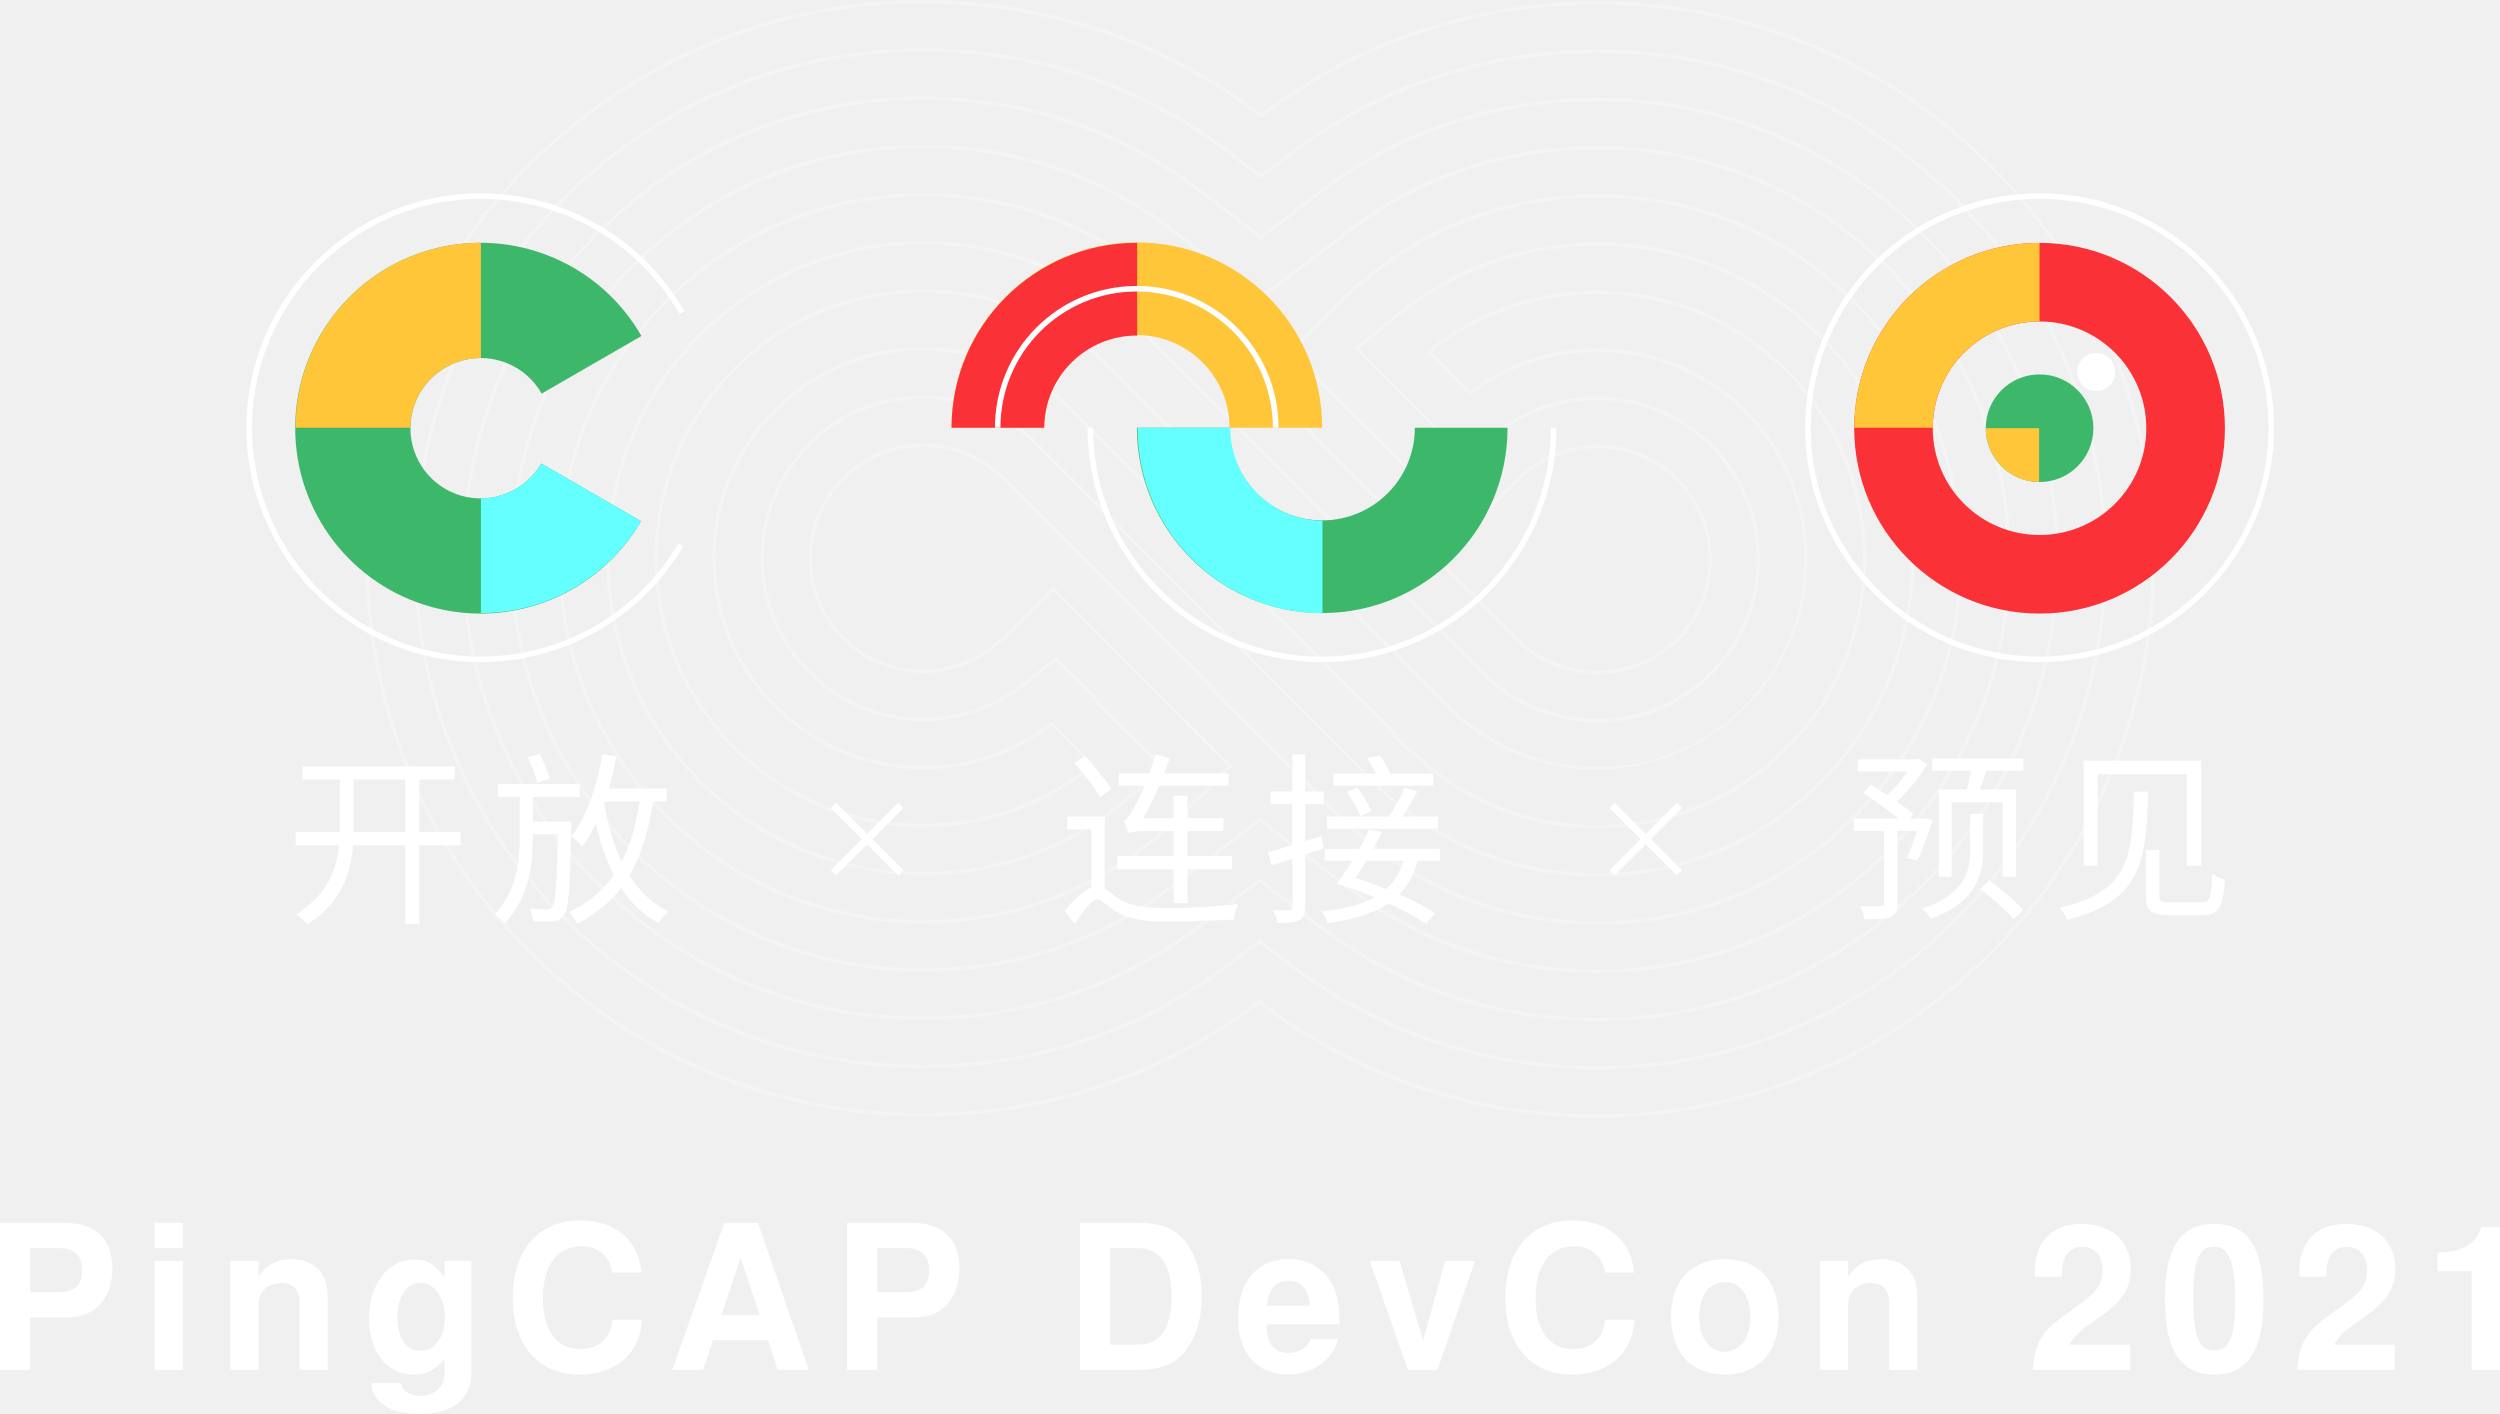
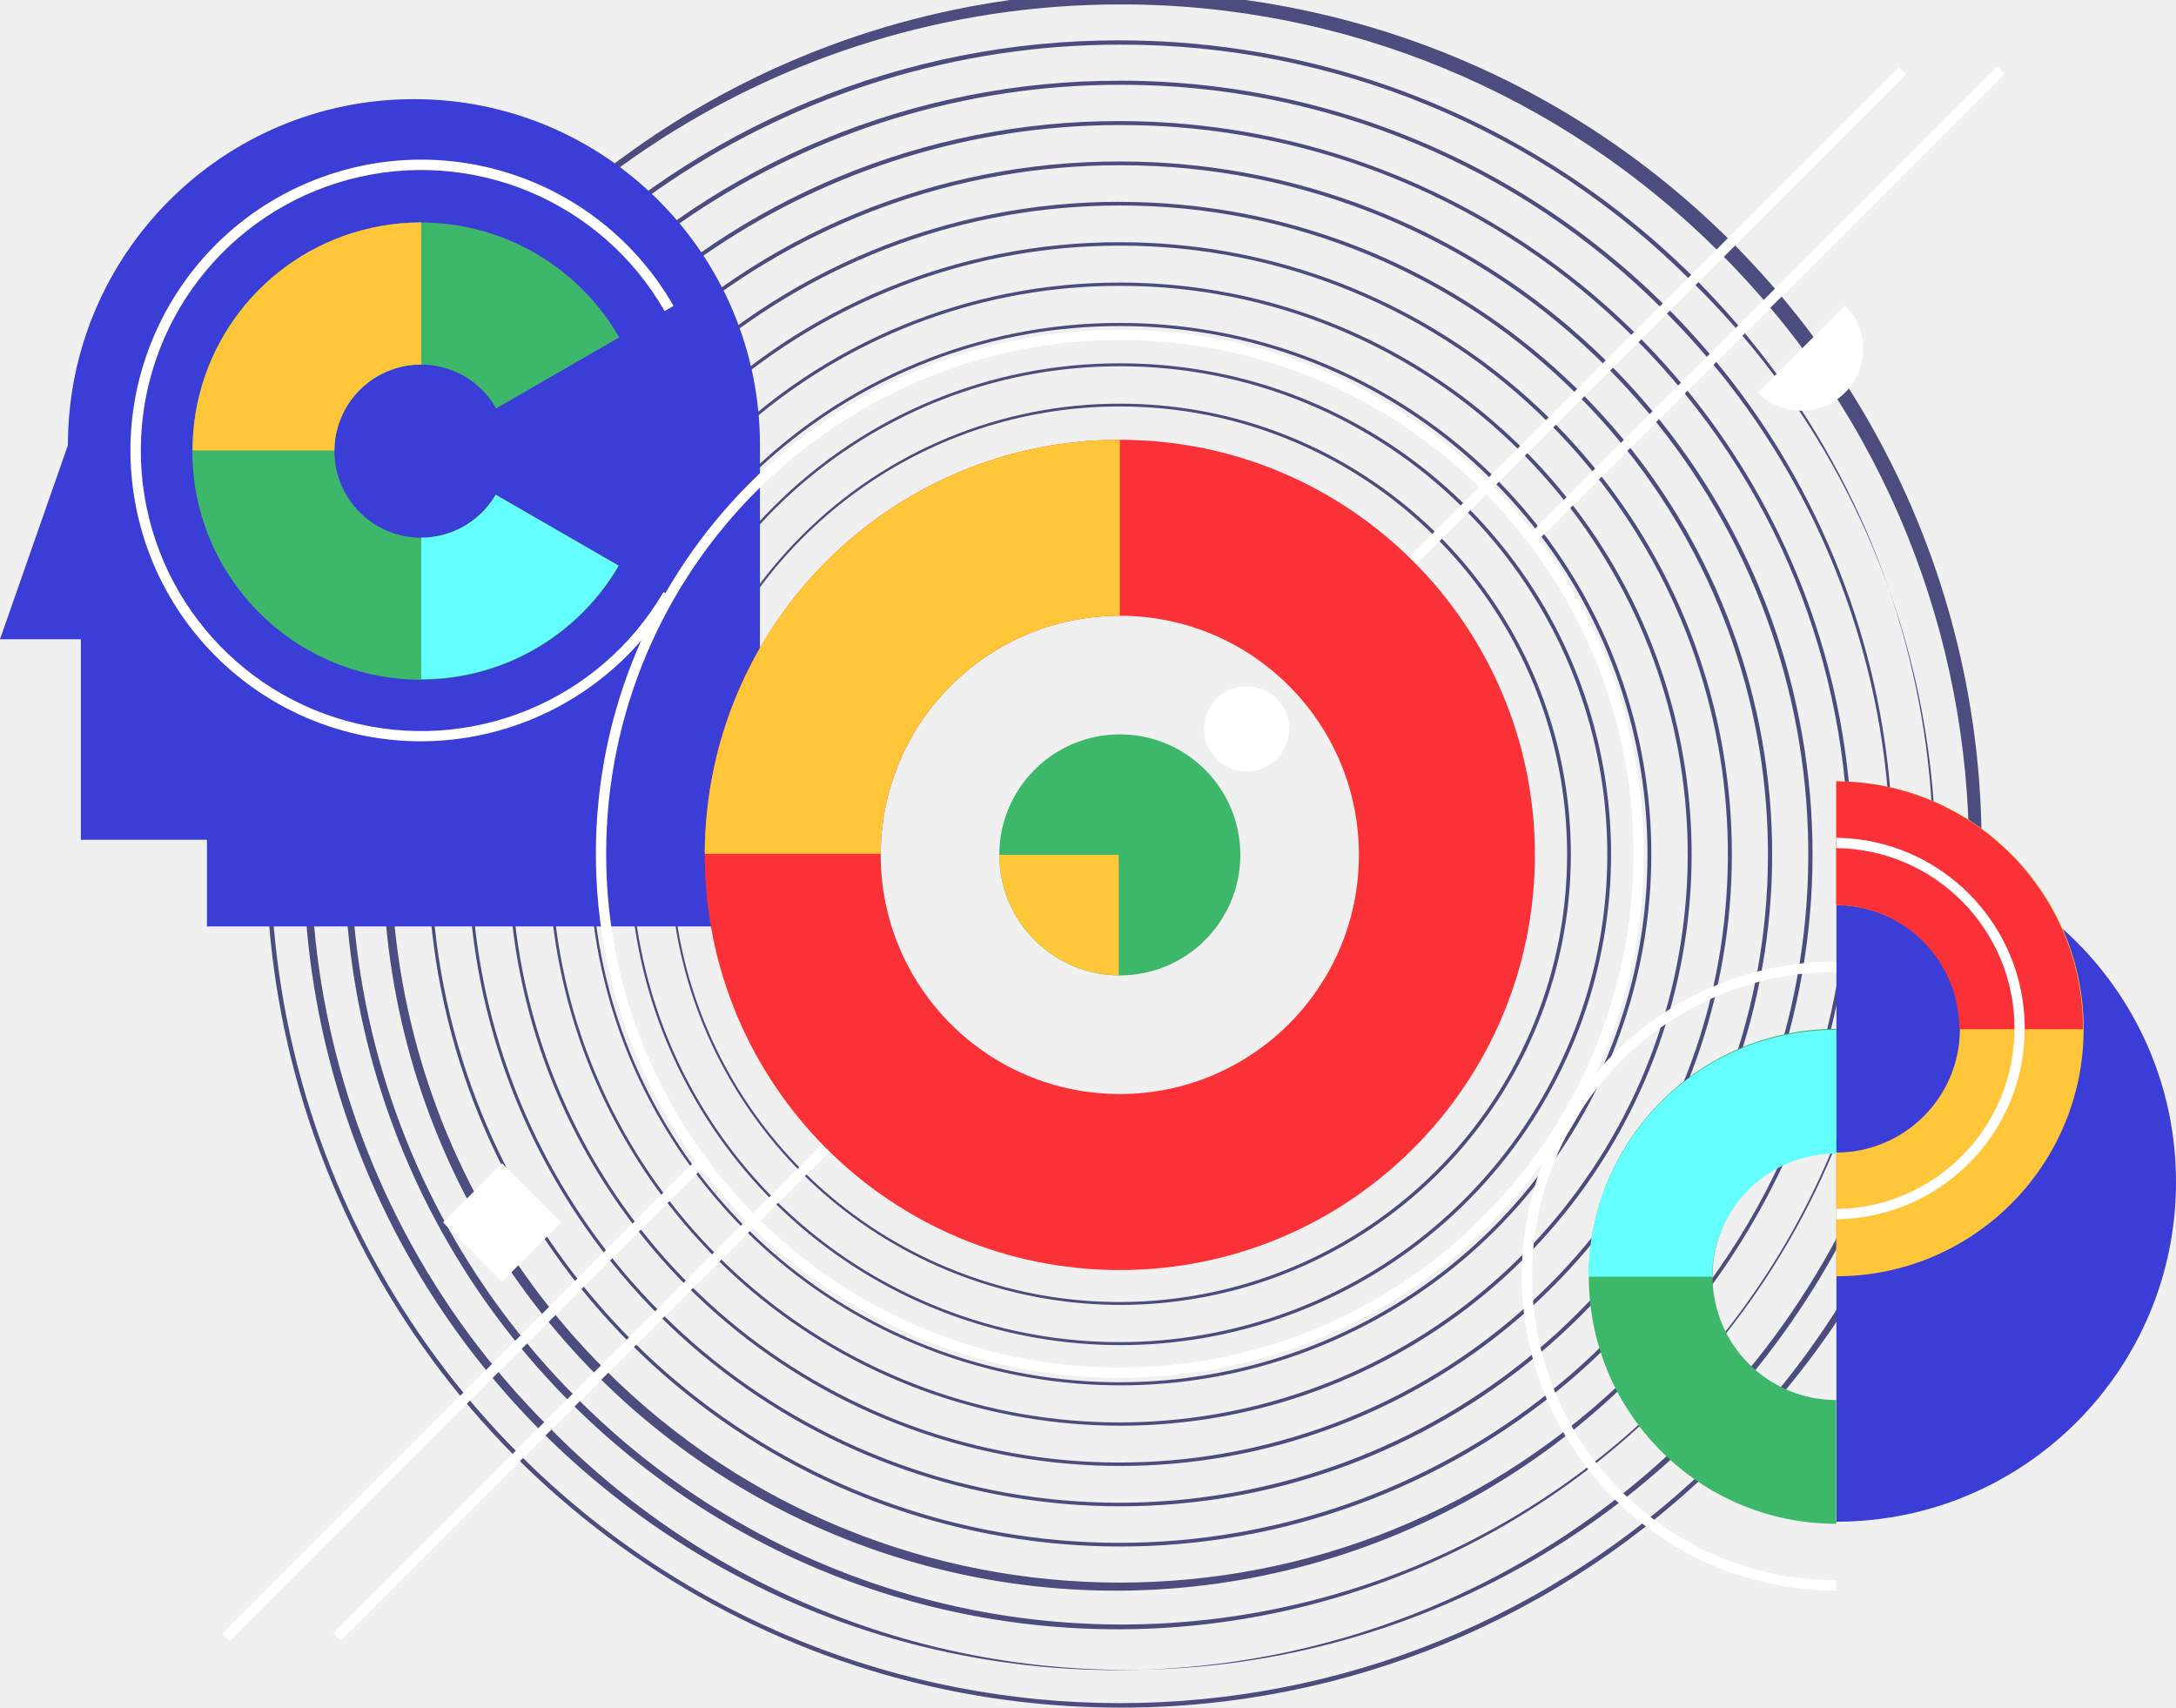
- <svg xmlns="http://www.w3.org/2000/svg" viewBox="0 0 1487.51 841.26">
+ <svg xmlns="http://www.w3.org/2000/svg" viewBox="0 0 847.21 664.73">
  <defs>
-     <style>.cls-1{fill:none;}.cls-2{isolation:isolate;}.cls-3{fill:#fff;}.cls-4{opacity:0.25;}.cls-5{fill:#3db76a;}.cls-6{fill:#fa3237;}.cls-7{fill:#ffc63a;}.cls-8{fill:#64ffff;}.cls-9{clip-path:url(#clip-path);}</style>
+     <style>.cls-1{fill:none;}.cls-2{fill:#4c4c7f;}.cls-3{fill:#3b3dd7;isolation:isolate;}.cls-4{fill:#3db76a;}.cls-5{clip-path:url(#clip-path);}.cls-6{fill:#ffc63a;}.cls-7{fill:#64ffff;}.cls-8{fill:#fff;}.cls-9{fill:#fa3237;}</style>
    <clipPath id="clip-path">
-       <path class="cls-1" d="M322.06,275.82a41.77,41.77,0,1,1,.24-41.63l59.36-34.27a110.3,110.3,0,0,0-206,54.87h0a110.29,110.29,0,0,0,205.71,55.3Z" />
+       <path class="cls-1" d="M193,192.58a33.69,33.69,0,1,1,.2-33.59l47.88-27.65a89,89,0,1,0-.2,88.88Z" />
    </clipPath>
  </defs>
  <g id="图层_2" data-name="图层 2">
    <g id="图层_1-2" data-name="图层 1">
-       <g id="PingCAP_DevCon_2021" data-name="PingCAP DevCon 2021" class="cls-2">
-         <g class="cls-2">
-           <path class="cls-3" d="M18,815.1H0V727.62H38.64c18.24,0,28.2,9.6,28.2,27.12,0,17.76-10.32,29.16-26.4,29.16H18Zm16.8-46.2c9.6,0,14-4.2,14-13.08s-4.44-13.2-14-13.2H18V768.9Z" />
-           <path class="cls-3" d="M108.84,742.62H92v-15h16.8Zm0,72.48H92V750.3h16.8Z" />
-           <path class="cls-3" d="M153.84,750.3v9.36c4.8-7.2,10.68-10.44,19.44-10.44,13.8,0,21.72,8.16,21.72,22.44V815.1H178.2v-40c0-7.68-3.6-11.64-10.8-11.64-8.16,0-13.56,5-13.56,12.72V815.1H137V750.3Z" />
-           <path class="cls-3" d="M280.44,750.3v67c0,15.24-11.28,24-30.84,24-17.16,0-28.44-7.08-28.68-18.36h17.4c1.32,4.92,5.52,7.56,11.88,7.56,8.4,0,14.28-5.4,14.28-13.2V808.5c-6.24,7.08-10.8,9.36-18.36,9.36-16,0-26.52-13.44-26.52-33.6s11.52-35,26.88-35c7.44,0,13,3.36,18,11v-10ZM236.4,784c0,11.76,5.52,19.8,13.44,19.8,8.76,0,14.88-8,14.88-19.8,0-12-6.24-20.76-14.64-20.76C241.92,763.26,236.4,771.78,236.4,784Z" />
-           <path class="cls-3" d="M345.72,741.54c-14.16,0-22.68,11.52-22.68,30.84,0,19.08,8.16,30.36,22.08,30.36,11.16,0,18.23-6.36,19.31-17.52H382c-1.08,20-15.6,32.64-37.31,32.64-24.36,0-39.6-17.64-39.6-45.72,0-28.32,15.36-46,40.08-46,20.39,0,34.91,11.4,36.47,31.08H364.43C363.47,752.82,360.71,741.54,345.72,741.54Z" />
-           <path class="cls-3" d="M424.2,797.46l-5.88,17.64H400L431,727.62H451l30.23,87.48H462.71L457,797.46Zm16.44-49.2-11.4,34.2H452Z" />
-           <path class="cls-3" d="M522,815.1H504V727.62h38.63c18.24,0,28.2,9.6,28.2,27.12,0,17.76-10.32,29.16-26.4,29.16H522Zm16.8-46.2c9.6,0,14-4.2,14-13.08s-4.44-13.2-14-13.2H522V768.9Z" />
-           <path class="cls-3" d="M642.59,727.62h34.2c13.44,0,21.72,3,27.6,10.08,7,8.28,10.68,20.16,10.68,33.6s-3.72,25.44-10.68,33.6c-5.88,7.08-14.28,10.2-27.6,10.2h-34.2Zm34.2,72.48c13.56,0,20.28-9.48,20.28-28.68s-6.72-28.8-20.28-28.8h-16.2V800.1Z" />
-           <path class="cls-3" d="M797,785.1a28.48,28.48,0,0,1-.12,2.88H753.47c.36,8.76,2.16,17,13.44,17,6.12,0,10.8-3,12.84-8.16h16.56c-3.72,12.72-15.48,21-30,21-18.36,0-29.64-12.72-29.64-33.48,0-21.72,11.4-35.16,30-35.16C779.63,749.22,797,756.42,797,785.1Zm-30.6-23c-7.44,0-11.64,4.92-12.72,14.76h25.8C778.79,767.34,774.23,762.06,766.43,762.06Z" />
-           <path class="cls-3" d="M837.71,815.1,815,750.3h17.76l14,47.4,13.08-47.4h17.76l-22.32,64.8Z" />
-           <path class="cls-3" d="M936.35,741.54c-14.16,0-22.68,11.52-22.68,30.84,0,19.08,8.16,30.36,22.08,30.36,11.16,0,18.24-6.36,19.32-17.52h17.52c-1.08,20-15.6,32.64-37.32,32.64-24.36,0-39.6-17.64-39.6-45.72,0-28.32,15.36-46,40.08-46,20.4,0,34.92,11.4,36.48,31.08H955.07C954.11,752.82,951.35,741.54,936.35,741.54Z" />
-           <path class="cls-3" d="M1058.27,784c0,20.76-12.36,33.84-32,33.84-19.92,0-32-13-32-34.32s12.12-34.32,31.92-34.32C1046.39,749.22,1058.27,762.06,1058.27,784Zm-47.28-.48c0,12.36,6.12,20.76,15.24,20.76s15.24-8.4,15.24-20.52c0-12.72-6-21-15.24-21S1011,771.18,1011,783.54Z" />
-           <path class="cls-3" d="M1099.67,750.3v9.36c4.8-7.2,10.68-10.44,19.44-10.44,13.8,0,21.72,8.16,21.72,22.44V815.1H1124v-40c0-7.68-3.6-11.64-10.8-11.64-8.16,0-13.56,5-13.56,12.72V815.1h-16.8V750.3Z" />
-           <path class="cls-3" d="M1231.43,800.1h36v15h-57.84c.84-15.72,5.4-23.16,19.68-33.12,18.84-13.2,21.72-17,21.72-26.4,0-8.52-4.56-13.68-12-13.68-7.68,0-12.12,5.52-12.12,15v2.76h-16.08c-.12-1.32-.12-2.28-.12-3,0-18,10.32-28.44,28-28.44,17.88,0,29.16,10.56,29.16,27C1267.79,780.66,1238.63,784.86,1231.43,800.1Z" />
-           <path class="cls-3" d="M1288.19,773.1c0-26.88,6.6-44.88,29.28-44.88,22.92,0,29.28,18.36,29.28,45.36,0,23.88-5.64,44.28-29.28,44.28C1294.07,817.86,1288.19,797.82,1288.19,773.1Zm29.28-31.32c-8.64,0-12.48,7.08-12.48,31.2,0,25.32,4.68,30.48,12.48,30.48,7.56,0,12.48-4.92,12.48-30.24C1330,748.86,1325.15,741.78,1317.47,741.78Z" />
-           <path class="cls-3" d="M1388.87,800.1h36v15H1367c.84-15.72,5.4-23.16,19.68-33.12,18.84-13.2,21.72-17,21.72-26.4,0-8.52-4.56-13.68-12-13.68-7.68,0-12.12,5.52-12.12,15v2.76h-16.08c-.12-1.32-.12-2.28-.12-3,0-18,10.32-28.44,28-28.44,17.88,0,29.16,10.56,29.16,27C1425.23,780.66,1396.07,784.86,1388.87,800.1Z" />
-           <path class="cls-3" d="M1450.31,756.42V745.26c14.64,0,23.4-5.16,26-15.24h11.16V815.1h-16.8V756.42Z" />
-         </g>
+       <path class="cls-2" d="M436,173.88c-87.39,0-158.49,71.1-158.49,158.49S348.61,490.86,436,490.86s158.49-71.1,158.49-158.49S523.39,173.88,436,173.88Zm0,318c-87.95,0-159.51-71.56-159.51-159.51S348.05,172.86,436,172.86s159.51,71.55,159.51,159.51S524,491.88,436,491.88Z" />
+       <path class="cls-2" d="M436,158.23a174.3,174.3,0,1,0,123.09,51.05A173.5,173.5,0,0,0,436,158.23Zm0-1.09a175.41,175.41,0,1,1-123.85,51.37A174.58,174.58,0,0,1,436,157.14Z" />
+       <path class="cls-2" d="M436,142.58a189.93,189.93,0,1,0,134.16,55.63A189,189,0,0,0,436,142.58Zm0-1.15a191.09,191.09,0,1,1-135,56A190.13,190.13,0,0,1,436,141.43Z" />
+       <path class="cls-2" d="M436,126.93a205.57,205.57,0,1,0,145.23,60.21A204.52,204.52,0,0,0,436,126.93Zm0-1.22a206.78,206.78,0,1,1-146.09,60.57A205.71,205.71,0,0,1,436,125.71Z" />
+       <path class="cls-2" d="M436,111.28a221.21,221.21,0,1,0,156.3,64.79A220,220,0,0,0,436,111.28Zm0-1.28a222.49,222.49,0,1,1-157.2,65.16A221.24,221.24,0,0,1,436,110Z" />
+       <path class="cls-2" d="M436,95.63A236.84,236.84,0,1,0,603.37,165,235.5,235.5,0,0,0,436,95.63Zm0-1.34a238.18,238.18,0,1,1-168.32,69.76A236.84,236.84,0,0,1,436,94.29Z" />
+       <path class="cls-2" d="M436,80a252.48,252.48,0,1,0,178.44,74A251,251,0,0,0,436,80Zm0-1.41a253.88,253.88,0,1,1-179.44,74.36A252.42,252.42,0,0,1,436,78.57Z" />
+       <path class="cls-2" d="M436,64.33a268.12,268.12,0,1,0,189.51,78.53A266.49,266.49,0,0,0,436,64.33Zm0-1.47a269.57,269.57,0,1,1-190.55,79A267.94,267.94,0,0,1,436,62.86Z" />
+       <path class="cls-2" d="M436,48.68A283.66,283.66,0,0,0,235.42,533,283.66,283.66,0,1,0,636.58,131.79,282,282,0,0,0,436,48.68Zm0-1.54A285.21,285.21,0,0,1,637.67,534,285.2,285.2,0,1,1,234.33,130.7,283.49,283.49,0,0,1,436,47.14Z" />
+       <path class="cls-2" d="M436,33A299.33,299.33,0,0,0,224.35,544a299.32,299.32,0,1,0,423.3-423.3A297.45,297.45,0,0,0,436,33Zm0-1.6A300.92,300.92,0,0,1,648.79,545.15,300.93,300.93,0,1,1,223.21,119.58,299.11,299.11,0,0,1,436,31.43Z" />
+       <path class="cls-2" d="M436,17.38A315,315,0,0,0,213.28,555.09,315,315,0,1,0,658.72,109.64,313,313,0,0,0,436,17.38Zm0-1.67A316.65,316.65,0,0,1,659.9,556.27,316.65,316.65,0,1,1,212.1,108.46,314.63,314.63,0,0,1,436,15.71Z" />
+       <path class="cls-2" d="M436,1.73A330.64,330.64,0,0,0,202.21,566.16,330.63,330.63,0,0,0,669.79,98.57,328.49,328.49,0,0,0,436,1.73Zm0,663A332.36,332.36,0,0,1,201,97.35a332.37,332.37,0,1,1,470,470A330.21,330.21,0,0,1,436,664.73Z" />
+       <path class="cls-3" d="M161.16,38.59A134.72,134.72,0,0,0,26.44,173.31L0,248.85H31.48v78.07h49.1v33.72h215.3V173.31A134.72,134.72,0,0,0,161.16,38.59Z" />
+       <path class="cls-4" d="M193,192.58a33.69,33.69,0,1,1,.2-33.59l47.88-27.65a89,89,0,1,0-.2,88.88Z" />
+       <g class="cls-5">
+         <path class="cls-6" d="M75,175.37h89v-89A89,89,0,0,0,75,175.37Z" />
+         <path class="cls-7" d="M253,175.37H164v89A89,89,0,0,0,253,175.37Z" />
      </g>
-       <g id="组_36" data-name="组 36" class="cls-4">
-         <path id="路径_36" data-name="路径 36" class="cls-3" d="M950,665.1h-.22c-73.31-.13-142.6-23.52-200.42-67.63-57.82,43.78-127.12,66.92-200.46,66.92h-.23A330,330,0,0,1,314,566.66C184.65,436.89,185,226.11,314.79,96.8A330,330,0,0,1,549.29,0h.61c73.35.14,142.63,23.49,200.41,67.54C808.07,23.81,877.22.69,950.36.69c89,0,172.63,34.68,235.38,97.64,129.31,129.79,128.94,340.58-.83,469.88C1122.22,630.69,1038.8,665.1,950,665.1ZM749.39,594.69l.67.51c57.57,44.16,126.64,67.56,199.76,67.69H950c88.18,0,171-34.18,233.32-96.25,128.91-128.43,129.28-337.82.83-466.75-62.34-62.55-145.37-97-233.82-97C877.42,2.9,808.48,26,751,69.81l-.67.51-.67-.51C692.11,25.72,623,2.34,549.89,2.21h-.61A327.79,327.79,0,0,0,316.34,98.37c-128.9,128.44-129.27,337.82-.82,466.74a327.91,327.91,0,0,0,233.2,97.07h.22c73.13,0,142.22-23.16,199.79-67Z" />
-         <path id="路径_37" data-name="路径 37" class="cls-3" d="M950.15,636.42h-.29c-67.25-.13-130.77-21.64-183.68-62.22l-16.72-12.83-16.77,12.76c-52.88,40.25-116.38,61.54-183.63,61.57h-.3a301.55,301.55,0,0,1-214.48-89.28C216.13,427.85,216.47,235.27,335,117.13A301.48,301.48,0,0,1,549.29,28.69h.52c67.31.12,130.85,21.61,183.72,62.13l16.73,12.82L767,90.88c52.85-40.24,116.26-61.5,183.35-61.5a301.52,301.52,0,0,1,215.06,89.2c118.14,118.59,117.8,311.17-.76,429.31C1107.42,604.94,1031.24,636.38,950.15,636.42ZM749.46,558.59l18.06,13.85c52.53,40.29,115.59,61.65,182.35,61.77h.29c80.49,0,156.12-31.25,212.95-87.89,117.7-117.27,118-308.46.75-426.19a299.41,299.41,0,0,0-213.5-88.55c-66.6,0-129.54,21.11-182,61.05l-18.1,13.78L732.19,92.58C679.7,52.34,616.63,31,549.8,30.89h-.52a299.37,299.37,0,0,0-212.69,87.8c-117.7,117.28-118,308.46-.75,426.17a299.39,299.39,0,0,0,212.93,88.63h.3c66.75,0,129.79-21.16,182.28-61.12Z" />
-         <path id="路径_38" data-name="路径 38" class="cls-3" d="M950.23,607.73h-.17c-61-.11-118.55-19.58-166.42-56.3l-34.12-26.16-34.21,26C667.49,587.71,610,607,549.15,607H549A273.23,273.23,0,0,1,354.6,526.17c-107-107.37-106.68-281.75.68-388.73a273.06,273.06,0,0,1,194-80.07h.41c61,.11,118.54,19.55,166.38,56.22l34.12,26.15,34.2-26c47.82-36.4,105.21-55.64,166-55.64a273.1,273.1,0,0,1,194.74,80.76c107,107.39,106.67,281.78-.69,388.75A273.56,273.56,0,0,1,950.23,607.73Zm-200.7-85.24L785,549.68c47.49,36.42,104.58,55.73,165.08,55.84h.18A271.37,271.37,0,0,0,1142.86,526c106.5-106.11,106.8-279.1.68-385.62A270.88,270.88,0,0,0,950.36,60.27c-60.27,0-117.2,19.09-164.63,55.19l-35.54,27.06-35.45-27.18C667.28,79,610.21,59.69,549.69,59.58h-.41A270.82,270.82,0,0,0,356.84,139c-106.5,106.11-106.8,279.1-.68,385.6A271.07,271.07,0,0,0,549,604.81h.19c60.39,0,117.38-19.16,164.82-55.27Z" />
-         <path id="路径_39" data-name="路径 39" class="cls-3" d="M950.39,579.05h-.29c-54.64-.1-106.17-17.53-149-50.38l-51.5-39.5-51.66,39.31c-42.75,32.54-94.16,49.78-148.67,49.86H549a244.75,244.75,0,0,1-174.09-72.42c-95.81-96.16-95.54-252.34.61-348.15A244.56,244.56,0,0,1,549.28,86.06h.28c54.71.1,106.26,17.5,149.07,50.3l51.5,39.47,51.64-39.3c42.78-32.57,94.16-49.78,148.6-49.78a244.55,244.55,0,0,1,174.42,72.33c95.82,96.17,95.54,252.36-.61,348.17A245.15,245.15,0,0,1,950.39,579.05Zm-200.8-92.66,52.84,40.53c42.46,32.56,93.52,49.82,147.68,49.92h.28a242.93,242.93,0,0,0,172.23-71.16c95.3-94.95,95.57-249.74.61-345A242.38,242.38,0,0,0,950.37,89c-54,0-104.87,17.06-147.26,49.33l-53,40.33-52.83-40.5c-42.42-32.51-93.51-49.75-147.74-49.85h-.28a242.34,242.34,0,0,0-172.2,71.07c-95.29,94.95-95.56,249.73-.61,345A242.57,242.57,0,0,0,549,576.13h.26c54-.08,105-17.16,147.33-49.41Z" />
-         <path id="路径_40" data-name="路径 40" class="cls-3" d="M950,550.35a216.08,216.08,0,0,1-153.68-64l-45.49-45.63L596.14,285.47A66.12,66.12,0,1,0,596,379l30.63-30.28,106.88,107.2-30.76,30.41a217.51,217.51,0,0,1-307.48-.65c-84.65-85-84.41-222.94.54-307.59a216.05,216.05,0,0,1,153.51-63.34h.4a216,216,0,0,1,153.69,63.89l200.24,201a66.13,66.13,0,1,0,.11-93.57l-30.2,29.9-107-107.1L797,178.71c84.9-84.61,222.85-84.33,307.51.61s84.41,223-.54,307.6A216.51,216.51,0,0,1,950,550.35ZM549.3,263.82a68,68,0,0,1,48.4,20.1L752.41,439.2l45.49,45.63a215.31,215.31,0,0,0,304.47.54c84.09-83.79,84.33-220.38.54-304.48s-220.35-84.36-304.39-.61h0l-28.84,28.55,103.86,104,28.64-28.36a68.32,68.32,0,1,1-.19,96.62l-.07-.07L701.82,180.19A213.88,213.88,0,0,0,549.68,117h-.39a213.87,213.87,0,0,0-152,62.7C313.24,263.45,313,400,396.8,484.12a215.29,215.29,0,0,0,304.36.65l29.19-28.86L626.59,351.82l-29.07,28.73A68.33,68.33,0,1,1,549.3,263.82Z" />
-         <path id="路径_41" data-name="路径 41" class="cls-3" d="M950.12,521.67h-.07a187.52,187.52,0,0,1-133.39-55.54L771.17,420.5,616.46,265.23a94.78,94.78,0,1,0-9.08,141.88l20.8-16.19,66.2,66.4-25.3,20.82a188.89,188.89,0,0,1-253.53-12.71c-73.48-73.75-73.27-193.54.47-267a187.57,187.57,0,0,1,133.27-55h.4a187.42,187.42,0,0,1,133.37,55.45L883.24,399.77a94.76,94.76,0,1,0,9.39-142.1l-20.75,16-.69-.69L805.6,207.34l25.49-20.83a189.05,189.05,0,0,1,253.06,13.07c73.49,73.76,73.27,193.54-.47,267A188,188,0,0,1,950.12,521.67Zm-.06-2.2h.06a185.91,185.91,0,0,0,132-54.43c72.89-72.62,73.1-191,.47-263.91a186.88,186.88,0,0,0-250.1-12.92l-23.6,19.29,63.18,63.25,19.21-14.83a97.17,97.17,0,0,1,127.85,8.46,97,97,0,0,1-137.45,137L681.5,200.44a185.26,185.26,0,0,0-131.82-54.8h-.39A185.32,185.32,0,0,0,417.58,200c-72.89,72.63-73.09,191-.47,263.9a186.67,186.67,0,0,0,250.56,12.58l23.43-19.28L628,393.85l-19.26,15A97,97,0,1,1,618,263.67l154.7,155.27,45.49,45.63a185.43,185.43,0,0,0,131.85,54.9Z" />
-         <path id="路径_42" data-name="路径 42" class="cls-3" d="M950.11,493h0A159.14,159.14,0,0,1,837,445.89l-45.49-45.64L636.79,245A123.48,123.48,0,1,0,625,429.74l.77-.6,26,26.08-.94.77c-28.84,23.74-64.08,36.28-101.92,36.28a159,159,0,0,1-113-47.1c-62.32-62.54-62.14-164.13.4-226.45a159.07,159.07,0,0,1,113-46.61h.4a158.9,158.9,0,0,1,113,47L862.92,420A123.45,123.45,0,1,0,875.11,235l-.77.6-26-26.07.94-.77a160.38,160.38,0,0,1,214.59,11.11c62.32,62.55,62.15,164.14-.4,226.46A159.58,159.58,0,0,1,950.11,493ZM549.4,206.45a125,125,0,0,1,89,37l154.7,155.26,45.49,45.64a157.93,157.93,0,0,0,223.34.39c61.68-61.45,61.86-161.64.4-223.34a158.18,158.18,0,0,0-210.69-11.72l22.94,23a125.86,125.86,0,0,1,164.93,11.51,125.71,125.71,0,0,1-178.1,177.45L661.17,220.68a156.72,156.72,0,0,0-111.49-46.36h-.39a156.82,156.82,0,0,0-111.46,46c-61.68,61.47-61.86,161.65-.39,223.34a156.75,156.75,0,0,0,111.48,46.45c36.91,0,71.32-12.1,99.58-35l-22.91-23A125.71,125.71,0,1,1,549.4,206.45Z" />
-       </g>
-       <g id="组_38" data-name="组 38">
-         <g id="组_37" data-name="组 37">
-           <circle id="椭圆_10" data-name="椭圆 10" class="cls-5" cx="1213.55" cy="254.79" r="32.02" />
-           <path id="路径_43" data-name="路径 43" class="cls-6" d="M1213.55,144.52a110.28,110.28,0,1,0,110.28,110.27A110.27,110.27,0,0,0,1213.55,144.52Zm0,173.8A63.52,63.52,0,0,1,1150,254.8h0a63.52,63.52,0,0,1,63.52-63.52h0a63.53,63.53,0,0,1,63.53,63.52h0a63.53,63.53,0,0,1-63.52,63.53Z" />
-           <circle id="椭圆_11" data-name="椭圆 11" class="cls-3" cx="1247.27" cy="221.34" r="11.32" />
-           <path id="路径_44" data-name="路径 44" class="cls-7" d="M1213.26,254.79h-31.72a32,32,0,0,0,31.72,32Z" />
-           <path id="路径_45" data-name="路径 45" class="cls-7" d="M1103.28,254.5H1150a63.52,63.52,0,0,1,63.52-63.23h0V144.52h0A110.27,110.27,0,0,0,1103.28,254.5Z" />
-         </g>
-         <path id="路径_46" data-name="路径 46" class="cls-3" d="M1213.56,394c-76.92,0-139.5-62.58-139.5-139.5S1136.64,115,1213.56,115s139.5,62.58,139.5,139.5S1290.48,394,1213.56,394Zm0-275.69c-75.1,0-136.19,61.1-136.19,136.19s61.09,136.19,136.19,136.19,136.2-61.1,136.2-136.19S1288.66,118.31,1213.56,118.31Z" />
-       </g>
-       <g id="组_41" data-name="组 41">
-         <g id="组_40" data-name="组 40">
-           <g id="组_39" data-name="组 39">
-             <path id="路径_47" data-name="路径 47" class="cls-7" d="M621.3,254.5a55.13,55.13,0,0,1,110.26,0H786.7a110.27,110.27,0,0,0-220.54,0Z" />
-           </g>
-           <path id="路径_48" data-name="路径 48" class="cls-5" d="M731.58,254.5a55.13,55.13,0,0,0,110.26,0H897a110.27,110.27,0,0,1-220.54,0Z" />
-           <path id="路径_49" data-name="路径 49" class="cls-6" d="M676.43,199.65h.17V144.51h-.17a110.28,110.28,0,0,0-110.27,110H621.3A55.14,55.14,0,0,1,676.43,199.65Z" />
-           <path id="路径_50" data-name="路径 50" class="cls-8" d="M732,254.66v-.16H676.88v.16a110.28,110.28,0,0,0,110,110.27V309.79A55.14,55.14,0,0,1,732,254.66Z" />
-         </g>
-         <path id="路径_51" data-name="路径 51" class="cls-3" d="M760.67,254.5h-3.31a81.05,81.05,0,0,0-162.1,0H592a84.36,84.36,0,0,1,168.72,0Z" />
-         <path id="路径_52" data-name="路径 52" class="cls-3" d="M786.59,394c-76.92,0-139.5-62.58-139.5-139.5h3.3c0,75.1,61.1,136.19,136.19,136.19s136.2-61.1,136.2-136.19h3.3C926.08,331.42,863.51,394,786.59,394Z" />
-       </g>
-       <g id="组_46" data-name="组 46">
-         <g id="组_45" data-name="组 45">
-           <path id="路径_53" data-name="路径 53" class="cls-5" d="M322.06,275.82a41.77,41.77,0,1,1,.24-41.63l59.36-34.27a110.3,110.3,0,0,0-206,54.87h0a110.29,110.29,0,0,0,205.71,55.3Z" />
-           <g id="组_44" data-name="组 44">
-             <g class="cls-9">
-               <g id="组_43" data-name="组 43">
-                 <g id="组_42" data-name="组 42">
-                   <path id="路径_54" data-name="路径 54" class="cls-7" d="M175.86,254.5H286.14V144.22A110.29,110.29,0,0,0,175.86,254.5Z" />
-                   <path id="路径_55" data-name="路径 55" class="cls-8" d="M396.42,254.5H286.14V364.78A110.29,110.29,0,0,0,396.42,254.5Z" />
-                 </g>
-               </g>
-             </g>
-           </g>
-         </g>
-         <path id="路径_57" data-name="路径 57" class="cls-3" d="M286.14,394c-76.92,0-139.5-62.58-139.5-139.5S209.22,115,286.14,115a140,140,0,0,1,121.05,70.12l-2.87,1.65a136.63,136.63,0,0,0-118.18-68.46C211,118.31,150,179.41,150,254.5S211,390.69,286.14,390.69A136.82,136.82,0,0,0,403.76,323.2l2.86,1.67A140.13,140.13,0,0,1,286.14,394Z" />
-       </g>
-       <g id="组_53" data-name="组 53">
-         <g id="组_48" data-name="组 48">
-           <path id="路径_58" data-name="路径 58" class="cls-3" d="M274,503H249.49v46.65h-8.38V503h-31c-1.55,17.2-7.17,34.3-27.35,47a37.45,37.45,0,0,0-6.51-6.07c18.31-11.25,23.93-26,25.48-40.91H175.93V495h26.14c.11-1.66.11-3.09.11-4.75V463.83H180V456h90.54v7.83H249.49V495H274ZM241.11,495V463.83H210.45V495Z" />
-           <path id="路径_59" data-name="路径 59" class="cls-3" d="M340,488.86s0,2.64-.11,3.75c-.77,36.06-1.54,48.19-4.3,52a8.48,8.48,0,0,1-6.5,3.53,68.38,68.38,0,0,1-11.8,0,22.23,22.23,0,0,0-2.21-7.61c4.52.44,8.6.55,10.37.55a3.32,3.32,0,0,0,3.2-1.54c1.87-2.43,2.64-13,3.3-43.23H317.08v.77c0,18.09-2.2,36.72-16.76,52.27a31.2,31.2,0,0,0-6.06-5.29c13.34-14.23,15-31.54,15-47.09V474.19h-13v-7.61h48.63v7.61H317.08v14.67ZM319.73,465.7a102.5,102.5,0,0,0-5.62-15l7.05-2.1a94.72,94.72,0,0,1,6,14.67Zm68.93,11.14c-2.76,17.75-7.28,32.2-14.12,44.11,6,9.38,13.46,16.76,23.16,21.29a33,33,0,0,0-5.74,7,59.22,59.22,0,0,1-22.39-20.95c-6.61,8.71-15.21,15.77-26.13,21.4a34.73,34.73,0,0,0-4.75-7.17,63.56,63.56,0,0,0,26.47-21.84c-4.52-8.93-7.94-19.3-10.7-30.66a85.18,85.18,0,0,1-7.94,13.68,57.48,57.48,0,0,0-6.4-6.18c8.94-11.58,15-30,18.42-48.85l8.27,1.32c-1.32,6.51-2.75,13-4.52,19.19H396.7v7.61Zm-28.79,0a4.6,4.6,0,0,0-.44,1.1c2.32,12.9,5.63,24.7,10.48,34.74,5.18-9.93,8.49-21.73,10.59-35.84Z" />
-         </g>
-         <g id="组_49" data-name="组 49">
-           <path id="路径_60" data-name="路径 60" class="cls-3" d="M657.28,528.78c2.2,1.43,4.52,3.53,8.38,6,7.28,4.63,16.87,5.51,29.78,5.51a384.52,384.52,0,0,0,41.13-2.31c-.88,2.31-2.31,6.61-2.42,9.15-7.83.44-28,1.21-38.93,1.21-14.45,0-23.6-1.32-31.65-6.17-4.53-3.09-8.28-7-10.7-7-3.42,0-8.39,7-13.35,14.56l-6.06-7.83c5.62-6.73,11.14-11.91,15.88-13.9V493.5H635v-7.61h22.27Zm-2.76-54.59c-3-5.4-9.7-14-15.33-20.18l6.29-4c5.62,6,12.57,14.12,15.77,19.52Zm43.78,43H664.78v-7.83h33.53V494.48h-17c-5.29,0-9,.56-9.93,1.55-.44-1.77-1.87-5.63-2.75-7.83,2-.44,3.75-3.31,6-7.28a139.21,139.21,0,0,0,6.4-13.46H665.66v-7.27h18.09a106.31,106.31,0,0,0,3.75-11.36l8.49,2.31c-1,3-2.09,6.07-3.31,9.05h38.38v7.28H689.71a176.05,176.05,0,0,1-9.49,19.3h18.09V473.42h8.27v13.35H728l-.11,7.72H706.58v14.88H733v7.83H706.58v20.07h-8.27Z" />
-           <path id="路径_61" data-name="路径 61" class="cls-3" d="M776.6,508.49V539.7c0,4.41-1.1,6.62-3.64,7.94s-6.62,1.65-13,1.54a26.86,26.86,0,0,0-2.31-7.72,89.62,89.62,0,0,0,9.48.11c1.33,0,1.88-.44,1.88-1.87V510.92l-12.35,4-2.1-7.83c4-1.1,9-2.65,14.44-4.3V478.5H756v-7.61h13V448.83h7.61v22.05h11v7.61h-11v21.95l9.7-3.09,1.21,7.5Zm66.94,3.64c-2.32,8.27-5.74,14.89-10.92,20.07,8.27,3.64,15.88,7.5,21.29,11.25l-5.4,6.29c-5.4-3.86-13.46-8.17-22.28-12.25-8.71,5.85-20.4,9.49-36.17,11.8a25.39,25.39,0,0,0-3.53-7.06c13.56-1.43,23.71-4.08,31.32-8.27a234.18,234.18,0,0,0-22.5-8.16c2.86-3.75,6.17-8.6,9.37-13.67H788.18v-7.06H808.8a102.08,102.08,0,0,0,5.73-11.58l7.61,1.54c-1.43,3.2-3.2,6.62-5.07,10h39.7v7.06Zm12-19.08H789.61v-7.17h36.83a122.11,122.11,0,0,0,9.27-17.09l7.72,2.1c-3,5.07-6.07,10.7-9,15h21.18Zm-2.76-25.59H793.47V460.3h25.14a84,84,0,0,0-5.07-9.38l7.61-1.32a80.5,80.5,0,0,1,6.07,10.7H852.8Zm-43.45,18.09a70.46,70.46,0,0,0-7.94-14.34l6.18-2.53a65.69,65.69,0,0,1,8.27,13.9Zm3.75,26.58a108.64,108.64,0,0,1-6.62,10.26c6,1.87,12.24,4.08,18.42,6.61a36.13,36.13,0,0,0,10.26-16.87Z" />
-         </g>
-         <g id="组_50" data-name="组 50">
-           <path id="路径_62" data-name="路径 62" class="cls-3" d="M1150.09,488.09c-3,8.49-6.29,18.08-9.27,23.93l-6.17-1.55c1.87-4.08,4.08-10.14,6.06-16.1H1129v43.12c0,4.42-.88,6.73-4,7.94-3.2,1.44-8,1.55-15.66,1.55a29.52,29.52,0,0,0-2.53-7.83c5.62.11,10.7.11,12.13,0,1.65,0,2.1-.44,2.1-1.77v-43H1103V487h26.8c-6.07-4.63-14.56-10.7-21.29-15.11l4.52-5.18c3,1.88,6.4,4.08,9.82,6.51A88.76,88.76,0,0,0,1135,459.08h-29.55V451.8h34.84l1.44-.44,5,3.42A104.77,104.77,0,0,1,1128.59,477c3.86,2.75,7.5,5.18,9.92,7.28l-2.1,2.75h7.39l1.21-.33Zm29.88,18.2c0,13.78-3.53,30.21-31.1,40.36a28.05,28.05,0,0,0-5.07-6c25.81-8.6,28.45-23.38,28.45-34.51V484.33H1180Zm23.93-54.92v7.27H1182c-1.32,3.86-2.65,7.83-4,11.14h21.5v51.84h-7.94V477.28h-30.33v44.45h-7.61v-52h16.55c1-3.42,2-7.5,2.76-11.14h-23.27v-7.28Zm-20.29,72.45c6.84,5.19,15.88,12.79,20.29,17.54l-5.62,5.62c-4.19-4.85-13.12-12.68-20.07-18.2Z" />
-           <path id="路径_63" data-name="路径 63" class="cls-3" d="M1278.23,471c-1.21,41.58-4.08,65.4-48.2,76.21a26.69,26.69,0,0,0-4.63-7.06c41.8-9.48,43.34-30.44,44.34-69.15Zm31.54-18.41v62.53h-8.6V460.74h-53.05v54.37h-8.38V452.58Zm-24.93,53.15V533c0,3.31,1.1,3.86,6.51,3.86h18.31c5.29,0,6.06-2.1,6.61-16.87a24.34,24.34,0,0,0,7.5,3.31c-1,17.09-3.52,21.17-13.45,21.17h-19.63c-10.59,0-13.9-2.31-13.9-11.36V505.73Z" />
-         </g>
-         <g id="组_51" data-name="组 51">
-           <rect id="矩形_24" data-name="矩形 24" class="cls-3" x="513.76" y="470.94" width="4.41" height="56.68" transform="translate(-201.92 511.08) rotate(-45)" />
-           <rect id="矩形_25" data-name="矩形 25" class="cls-3" x="487.62" y="497.08" width="56.68" height="4.41" transform="translate(-201.92 511.08) rotate(-45)" />
-         </g>
-         <g id="组_52" data-name="组 52">
-           <rect id="矩形_26" data-name="矩形 26" class="cls-3" x="977.04" y="470.94" width="4.41" height="56.68" transform="translate(-66.23 838.67) rotate(-45)" />
-           <rect id="矩形_27" data-name="矩形 27" class="cls-3" x="950.9" y="497.08" width="56.68" height="4.41" transform="translate(-66.23 838.67) rotate(-45)" />
-         </g>
-       </g>
+       <path class="cls-8" d="M164,288.58a113.21,113.21,0,1,1,98.23-169.5l-3.47,2a109.2,109.2,0,1,0-.45,109.39l3.45,2A113.73,113.73,0,0,1,164,288.58Z" />
+       <path class="cls-3" d="M847.21,460.15A132.21,132.21,0,0,0,715,327.94V592.37A132.22,132.22,0,0,0,847.21,460.15Z" />
+       <path class="cls-6" d="M714.92,352.34a48.16,48.16,0,0,1,0,96.32v48.17a96.33,96.33,0,0,0,0-192.66Z" />
+       <path class="cls-4" d="M714.92,448.68a48.16,48.16,0,0,0,0,96.32v48.17a96.33,96.33,0,0,1,0-192.66Z" />
+       <path class="cls-9" d="M762.83,400.5v.14H811v-.14a96.33,96.33,0,0,0-96.08-96.33v48.17A48.17,48.17,0,0,1,762.83,400.5Z" />
+       <path class="cls-7" d="M714.78,449.07h.14V400.9h-.14A96.32,96.32,0,0,0,618.45,497h48.17A48.16,48.16,0,0,1,714.78,449.07Z" />
+       <path class="cls-8" d="M714.92,474.65v-4a70.26,70.26,0,0,0,0-140.51v-4a74.26,74.26,0,0,1,0,148.51Z" />
+       <path class="cls-8" d="M714.92,619.15a122.42,122.42,0,1,1,0-244.84v4a118.42,118.42,0,1,0,0,236.84Z" />
+       <rect class="cls-8" x="85.91" y="525.76" width="309.4" height="4" transform="translate(-302.71 324.71) rotate(-45)" />
+       <rect class="cls-8" x="475.48" y="135.48" width="310.81" height="4" transform="translate(87.54 486.33) rotate(-45)" />
+       <rect class="cls-8" x="49.52" y="542.48" width="262.73" height="4" transform="translate(-332.02 287.38) rotate(-45)" />
+       <rect class="cls-8" x="557.16" y="117.26" width="259.9" height="4" transform="translate(116.89 520.74) rotate(-45)" />
+       <circle class="cls-4" cx="435.99" cy="332.8" r="46.92" />
+       <path class="cls-9" d="M436,171.2a161.6,161.6,0,1,0,161.6,161.6A161.6,161.6,0,0,0,436,171.2Zm0,254.68a93.09,93.09,0,1,1,93.08-93.08A93.08,93.08,0,0,1,436,425.88Z" />
+       <circle class="cls-8" cx="485.39" cy="283.77" r="16.58" transform="translate(-39.19 81.41) rotate(-9.22)" />
+       <path class="cls-6" d="M435.56,332.79H389.07v0a46.91,46.91,0,0,0,46.49,46.9Z" />
+       <path class="cls-6" d="M274.39,332.37H342.9A93.08,93.08,0,0,1,436,239.71h0V171.2h0A161.6,161.6,0,0,0,274.39,332.37Z" />
+       <path class="cls-8" d="M436,536.37c-112.49,0-204-91.52-204-204s91.51-204,204-204,204,91.51,204,204S548.49,536.37,436,536.37Zm0-404c-110.28,0-200,89.72-200,200s89.72,200,200,200,200-89.72,200-200S546.28,132.37,436,132.37Z" />
+       <rect class="cls-8" x="179.23" y="459.6" width="32.53" height="32.53" transform="translate(-2.76 950.59) rotate(-135)" />
+       <path class="cls-8" d="M718.35,152.85a24,24,0,0,0,0-33.94l-33.94,33.94A24,24,0,0,0,718.35,152.85Z" />
    </g>
  </g>
</svg>
